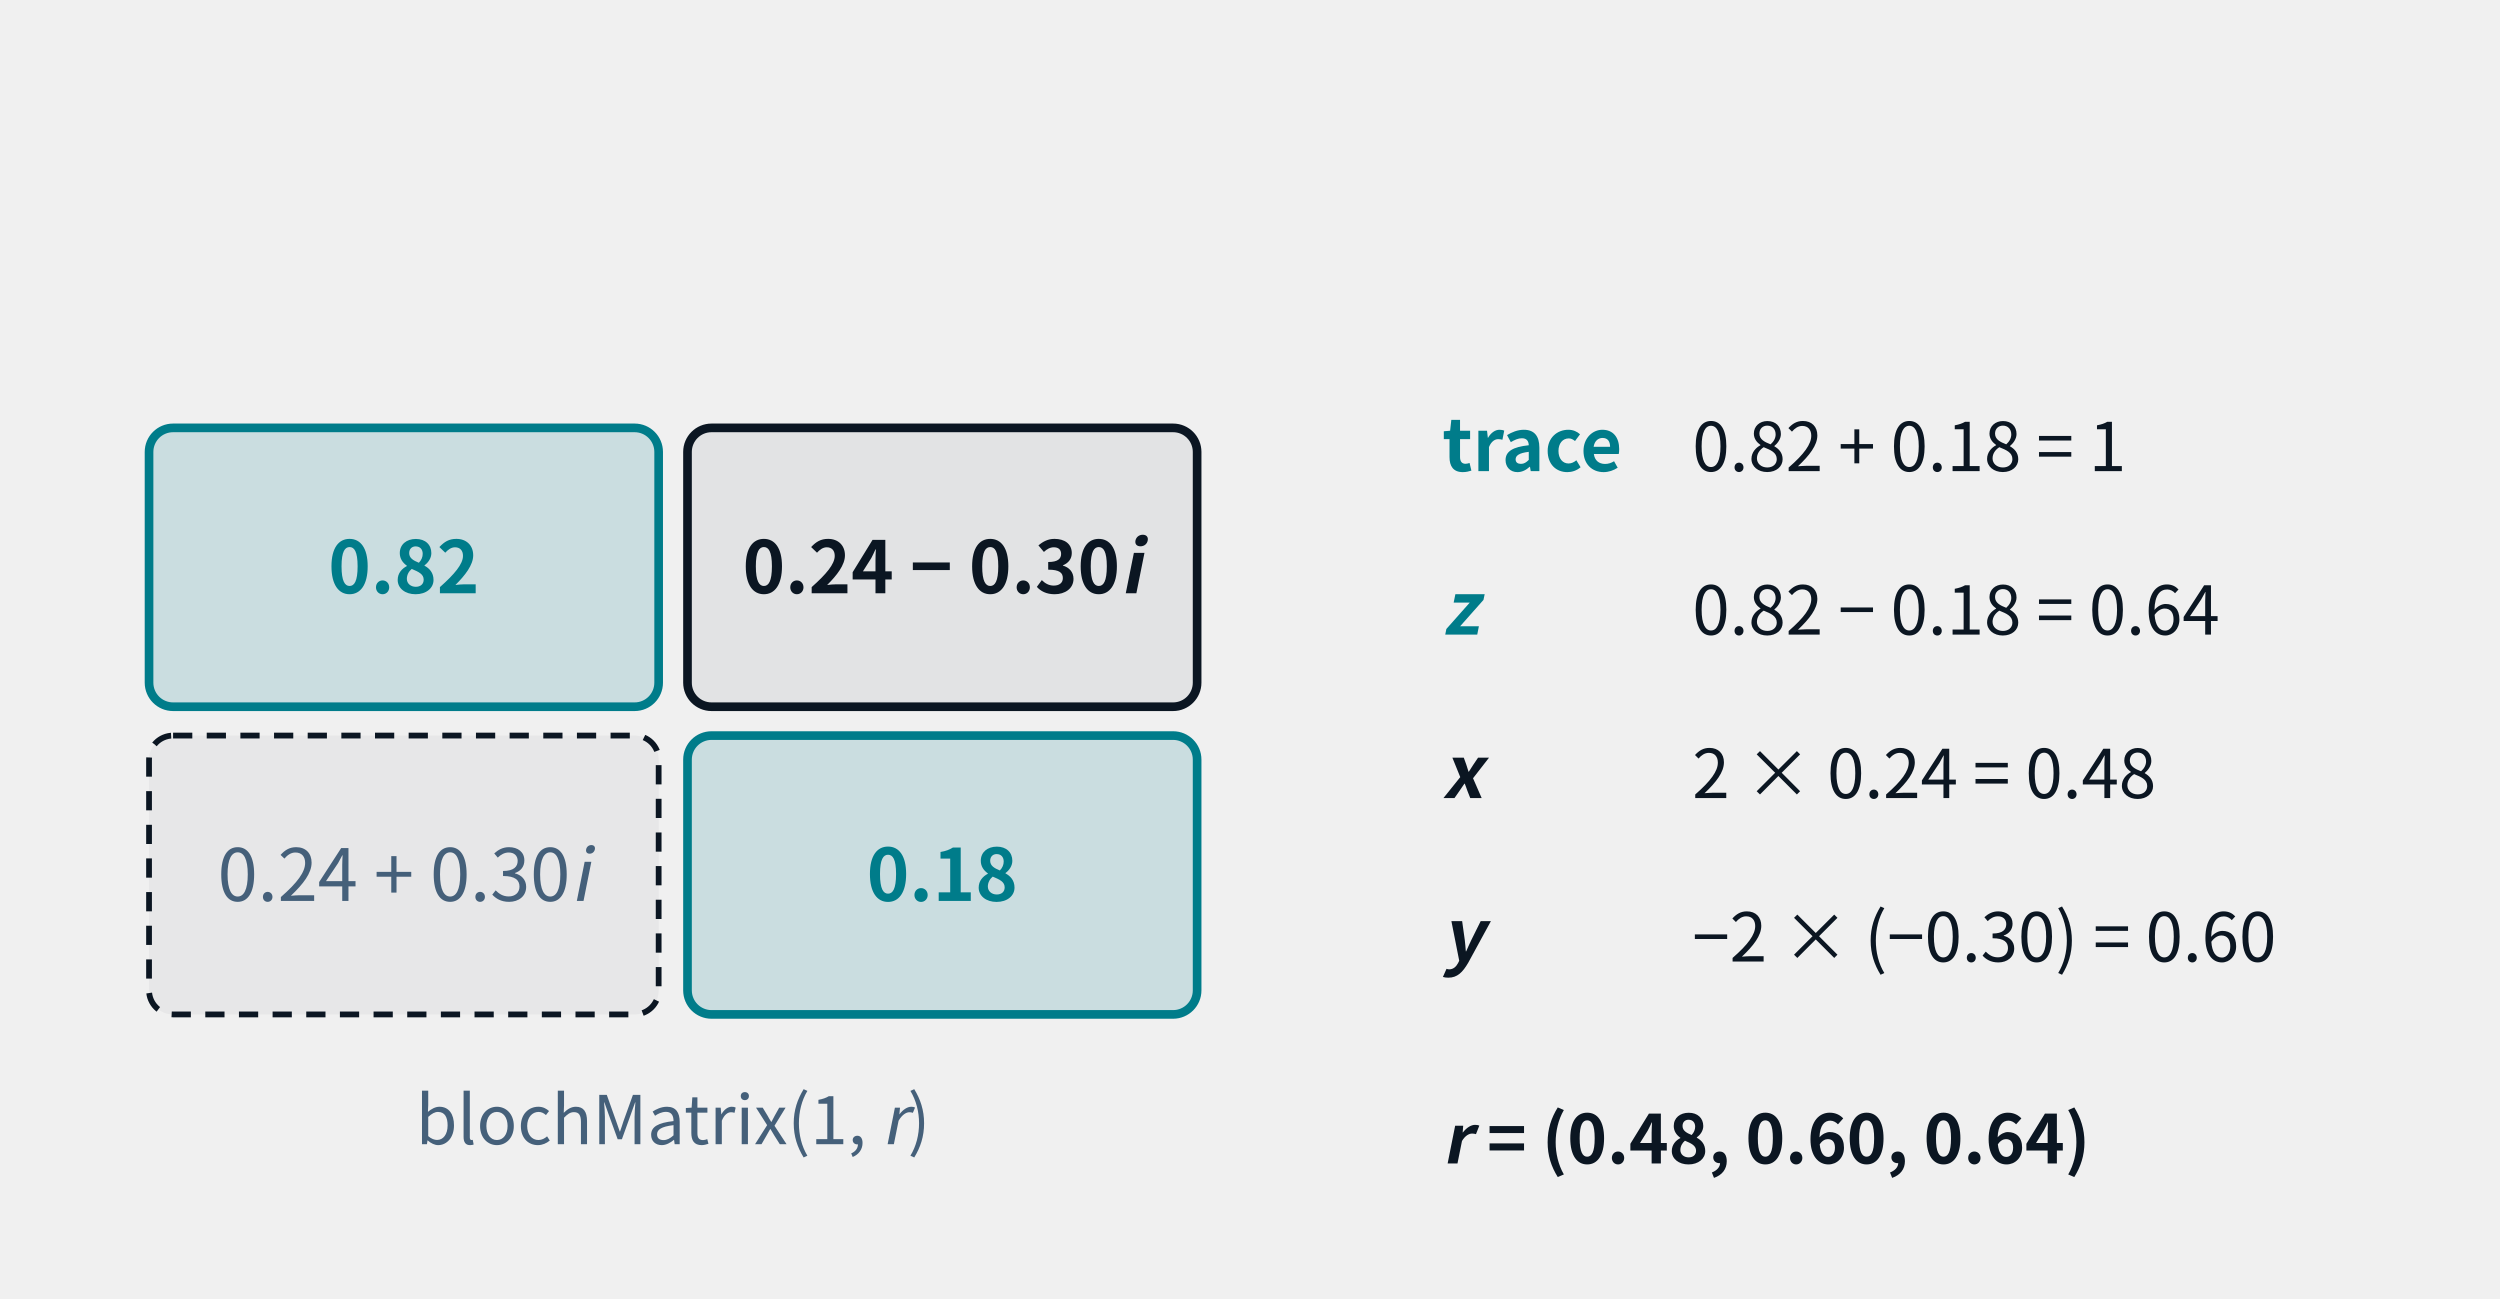
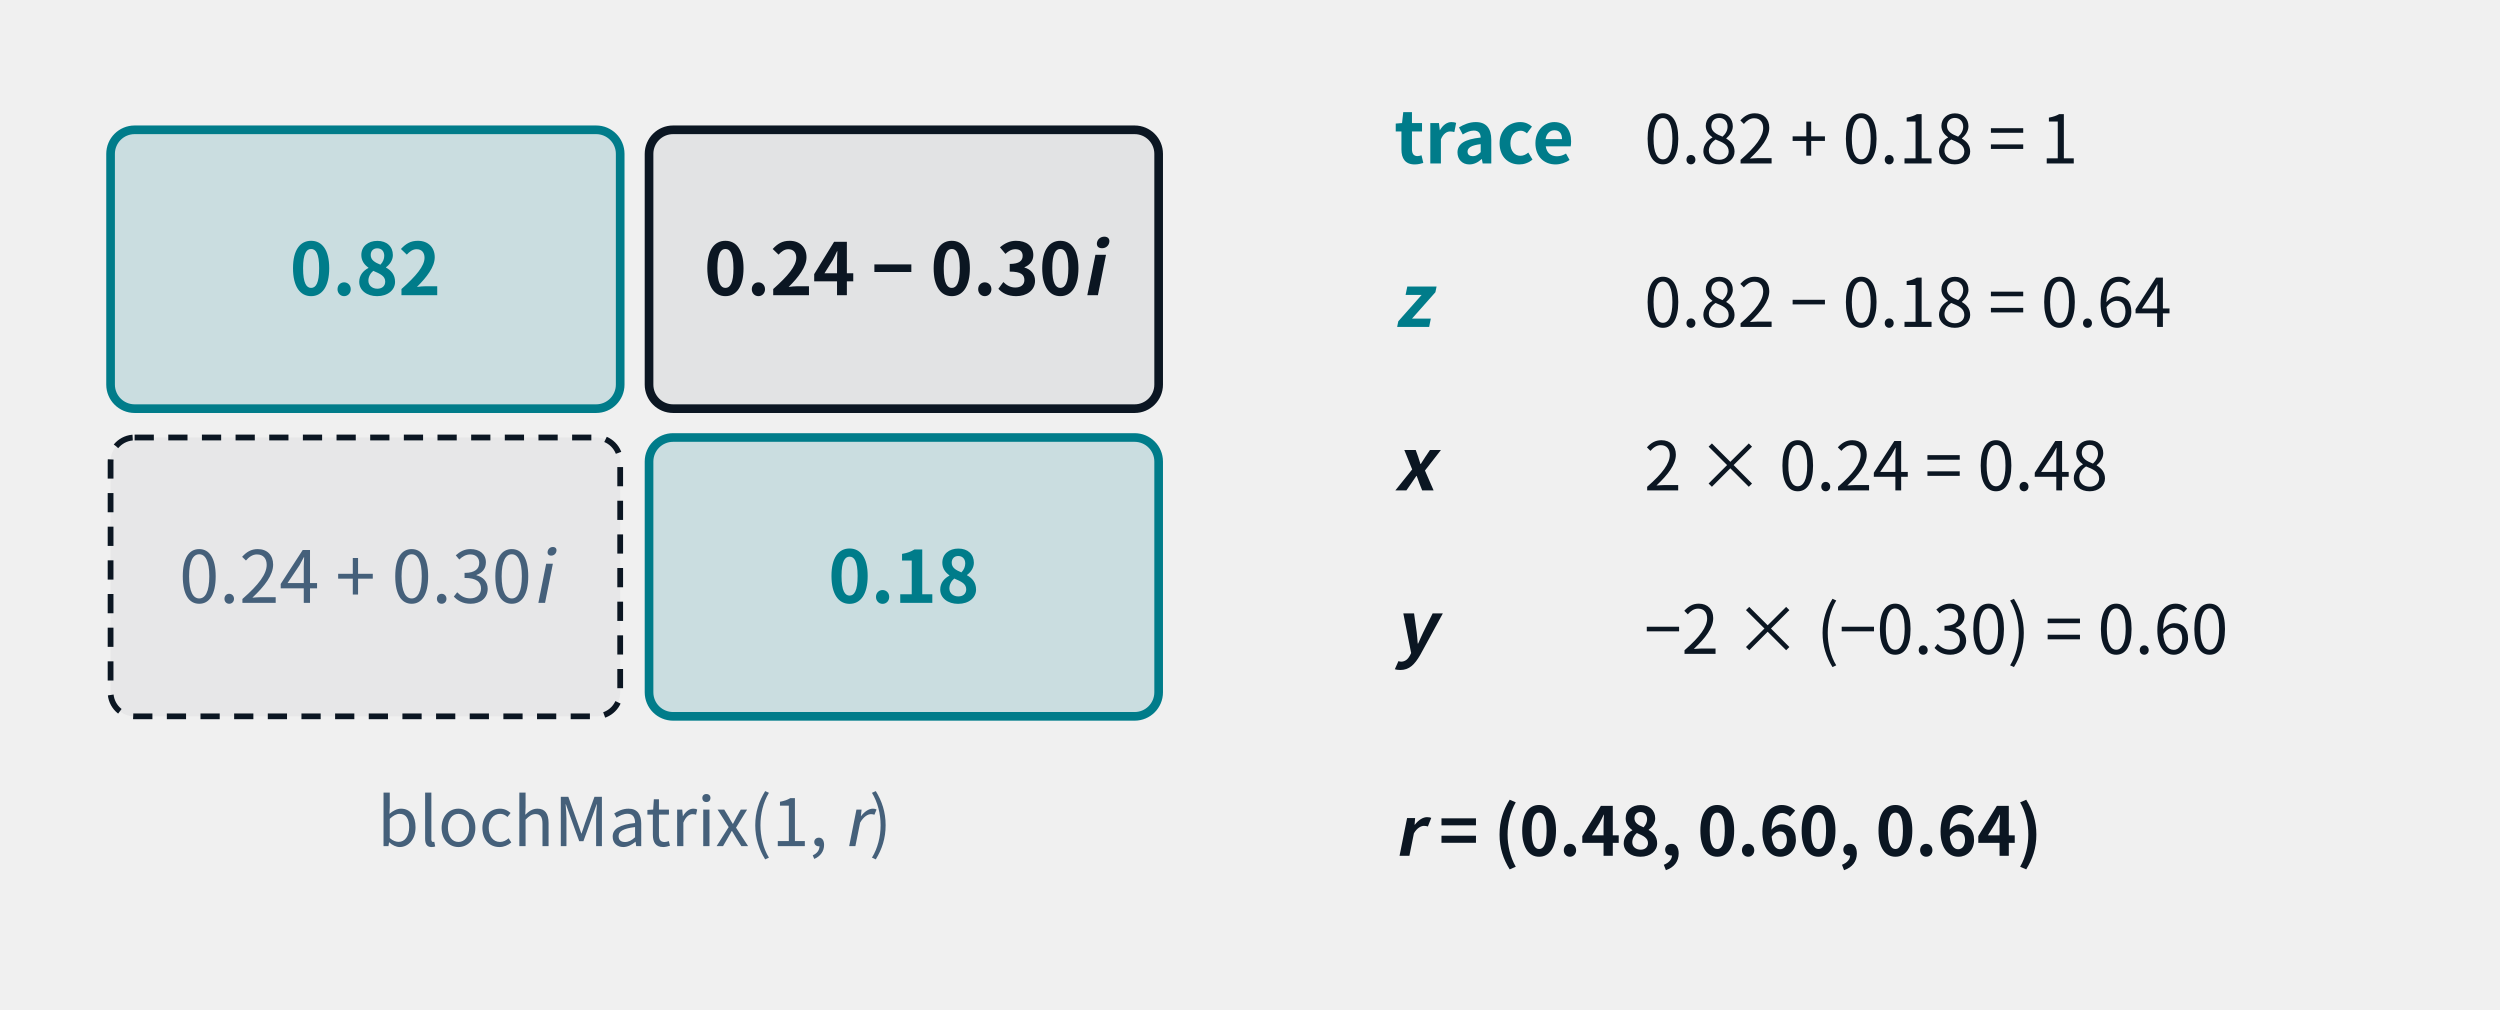
- <svg xmlns="http://www.w3.org/2000/svg" class="tr-fig" data-tr-fig="ch26-read-coords" data-lang="en" viewBox="0 0 520 270" width="520" height="270" font-family="'Noto Sans SC', 'Noto Sans CJK SC', 'Source Sans 3', 'PingFang SC', 'Microsoft YaHei', system-ui, sans-serif" role="img" aria-label="On the left, a 2 × 2 matrix: 0.82 top left, 0.24 − 0.30i top right, 0.24 + 0.30i bottom left, 0.18 bottom right. The diagonal cells are cyan, the two corners dark. On the right, four readings: trace = 0.82 + 0.18 = 1 and z = 0.82 − 0.18 = 0.64, in cyan, taken from the diagonal cells; x = 2 × 0.24 = 0.48 and y = −2 × (−0.30) = 0.60, in dark, taken from the top-right cell. The bottom-left cell is only the conjugate of the top-right one, drawn with a dashed frame and not read. Below the matrix is blochMatrix(1, r); below the readings, r = (0.48, 0.60, 0.64).">
+ <svg xmlns="http://www.w3.org/2000/svg" class="tr-fig" data-tr-fig="ch26-read-coords" data-lang="en" data-wrap="1" viewBox="0 0 520 210" width="520" height="210" font-family="'Noto Sans SC', 'Noto Sans CJK SC', 'Source Sans 3', 'PingFang SC', 'Microsoft YaHei', system-ui, sans-serif" role="img" aria-label="On the left, a 2 × 2 matrix: 0.82 top left, 0.24 − 0.30i top right, 0.24 + 0.30i bottom left, 0.18 bottom right. The diagonal cells are cyan, the two corners dark. On the right, four readings: trace = 0.82 + 0.18 = 1 and z = 0.82 − 0.18 = 0.64, in cyan, taken from the diagonal cells; x = 2 × 0.24 = 0.48 and y = −2 × (−0.30) = 0.60, in dark, taken from the top-right cell. The bottom-left cell is only the conjugate of the top-right one, drawn with a dashed frame and not read. Below the matrix is blochMatrix(1, r); below the readings, r = (0.48, 0.60, 0.64).">
  <style>.ts-ink{stroke:#0b1622}.tf-ink{fill:#0b1622}.ts-dim{stroke:#45607a}.tf-dim{fill:#45607a}.ts-faint{stroke:#9db3c4}.tf-faint{fill:#9db3c4}.ts-edge{stroke:#b9d0dd}.tf-edge{fill:#b9d0dd}.ts-hot{stroke:#5f9bb5}.tf-hot{fill:#5f9bb5}.ts-bg{stroke:#ffffff}.tf-bg{fill:#ffffff}.ts-panel{stroke:#eef5f9}.tf-panel{fill:#eef5f9}.ts-sheet{stroke:#f7fbfd}.tf-sheet{fill:#f7fbfd}.ts-cyan{stroke:#007c8a}.tf-cyan{fill:#007c8a}.ts-magenta{stroke:#b0128f}.tf-magenta{fill:#b0128f}.ts-amber{stroke:#946200}.tf-amber{fill:#946200}.ts-violet{stroke:#5a45c8}.tf-violet{fill:#5a45c8}.ts-ok{stroke:#087a4c}.tf-ok{fill:#087a4c}.ts-warn{stroke:#c21f3a}.tf-warn{fill:#c21f3a}.ts-blue{stroke:#1d5fd0}.tf-blue{fill:#1d5fd0}.ts-orange{stroke:#b85410}.tf-orange{fill:#b85410}.ts-sigma{stroke:#28405a}.tf-sigma{fill:#28405a}@media (prefers-color-scheme:dark){.ts-ink{stroke:#d4efff}.tf-ink{fill:#d4efff}.ts-dim{stroke:#6f8ea5}.tf-dim{fill:#6f8ea5}.ts-faint{stroke:#34506a}.tf-faint{fill:#34506a}.ts-edge{stroke:#143049}.tf-edge{fill:#143049}.ts-hot{stroke:#1f5d7c}.tf-hot{fill:#1f5d7c}.ts-bg{stroke:#03060c}.tf-bg{fill:#03060c}.ts-panel{stroke:#07101b}.tf-panel{fill:#07101b}.ts-sheet{stroke:#050c16}.tf-sheet{fill:#050c16}.ts-cyan{stroke:#19f0ff}.tf-cyan{fill:#19f0ff}.ts-magenta{stroke:#ff2fd0}.tf-magenta{fill:#ff2fd0}.ts-amber{stroke:#ffc83d}.tf-amber{fill:#ffc83d}.ts-violet{stroke:#9d8cff}.tf-violet{fill:#9d8cff}.ts-ok{stroke:#46ffb2}.tf-ok{fill:#46ffb2}.ts-warn{stroke:#ff5064}.tf-warn{fill:#ff5064}.ts-blue{stroke:#2a7bff}.tf-blue{fill:#2a7bff}.ts-orange{stroke:#ff8a3c}.tf-orange{fill:#ff8a3c}.ts-sigma{stroke:#cfe3ff}.tf-sigma{fill:#cfe3ff}}</style>
-   <rect x="31" y="89" width="106" height="58" rx="5" class="ts-cyan tf-cyan" stroke-width="1.8" fill-opacity="0.16" />
-   <text class="tf-cyan" x="84" y="123.4" font-size="15" text-anchor="middle" font-weight="600">0.82</text>
-   <rect x="143" y="89" width="106" height="58" rx="5" class="ts-ink tf-ink" stroke-width="1.8" fill-opacity="0.06" />
-   <text class="tf-ink" x="196" y="123.4" font-size="15" text-anchor="middle" font-weight="600">0.24 − 0.30<tspan font-style="italic">i</tspan>
-   </text>
-   <rect x="31" y="153" width="106" height="58" rx="5" class="ts-ink tf-ink" stroke-width="1.2" stroke-dasharray="4 3" fill-opacity="0.04" />
-   <text class="tf-dim" x="84" y="187.4" font-size="15" text-anchor="middle">0.24 + 0.30<tspan font-style="italic">i</tspan>
-   </text>
-   <rect x="143" y="153" width="106" height="58" rx="5" class="ts-cyan tf-cyan" stroke-width="1.8" fill-opacity="0.16" />
-   <text class="tf-cyan" x="196" y="187.4" font-size="15" text-anchor="middle" font-weight="600">0.18</text>
-   <text class="tf-dim" x="140" y="238" font-size="14" text-anchor="middle">blochMatrix(1, <tspan font-style="italic">r</tspan>)</text>
-   <text class="tf-cyan" x="300" y="98" font-size="15" font-weight="600">trace</text>
-   <text class="tf-ink" x="352" y="98" font-size="14">0.82 + 0.18 = 1</text>
-   <text class="tf-cyan" x="300" y="132" font-size="15" font-weight="600">
-     <tspan font-style="italic">z</tspan>
-   </text>
-   <text class="tf-ink" x="352" y="132" font-size="14">0.82 − 0.18 = 0.64</text>
-   <text class="tf-ink" x="300" y="166" font-size="15" font-weight="600">
-     <tspan font-style="italic">x</tspan>
-   </text>
-   <text class="tf-ink" x="352" y="166" font-size="14">2 × 0.24 = 0.48</text>
-   <text class="tf-ink" x="300" y="200" font-size="15" font-weight="600">
-     <tspan font-style="italic">y</tspan>
-   </text>
-   <text class="tf-ink" x="352" y="200" font-size="14">−2 × (−0.30) = 0.60</text>
-   <text class="tf-ink" x="300" y="242" font-size="14" font-weight="600">
-     <tspan font-style="italic">r</tspan> = (0.48, 0.60, 0.64)</text>
+   <svg class="tr-fig-panel" x="2" y="0" width="260" height="210" viewBox="0 0 260 210">
+     <rect x="21" y="27" width="106" height="58" rx="5" class="ts-cyan tf-cyan" stroke-width="1.8" fill-opacity="0.16" />
+     <text class="tf-cyan" x="74" y="61.4" font-size="15" text-anchor="middle" font-weight="600">0.82</text>
+     <rect x="133" y="27" width="106" height="58" rx="5" class="ts-ink tf-ink" stroke-width="1.8" fill-opacity="0.06" />
+     <text class="tf-ink" x="186" y="61.4" font-size="15" text-anchor="middle" font-weight="600">0.24 − 0.30<tspan font-style="italic">i</tspan>
+     </text>
+     <rect x="21" y="91" width="106" height="58" rx="5" class="ts-ink tf-ink" stroke-width="1.2" stroke-dasharray="4 3" fill-opacity="0.04" />
+     <text class="tf-dim" x="74" y="125.4" font-size="15" text-anchor="middle">0.24 + 0.30<tspan font-style="italic">i</tspan>
+     </text>
+     <rect x="133" y="91" width="106" height="58" rx="5" class="ts-cyan tf-cyan" stroke-width="1.8" fill-opacity="0.16" />
+     <text class="tf-cyan" x="186" y="125.4" font-size="15" text-anchor="middle" font-weight="600">0.18</text>
+     <text class="tf-dim" x="130" y="176" font-size="14" text-anchor="middle">blochMatrix(1, <tspan font-style="italic">r</tspan>)</text>
+   </svg>
+   <svg class="tr-fig-panel" x="278" y="0" width="240" height="210" viewBox="0 0 240 210">
+     <text class="tf-cyan" x="12" y="34" font-size="15" font-weight="600">trace</text>
+     <text class="tf-ink" x="64" y="34" font-size="14">0.82 + 0.18 = 1</text>
+     <text class="tf-cyan" x="12" y="68" font-size="15" font-weight="600">
+       <tspan font-style="italic">z</tspan>
+     </text>
+     <text class="tf-ink" x="64" y="68" font-size="14">0.82 − 0.18 = 0.64</text>
+     <text class="tf-ink" x="12" y="102" font-size="15" font-weight="600">
+       <tspan font-style="italic">x</tspan>
+     </text>
+     <text class="tf-ink" x="64" y="102" font-size="14">2 × 0.24 = 0.48</text>
+     <text class="tf-ink" x="12" y="136" font-size="15" font-weight="600">
+       <tspan font-style="italic">y</tspan>
+     </text>
+     <text class="tf-ink" x="64" y="136" font-size="14">−2 × (−0.30) = 0.60</text>
+     <text class="tf-ink" x="12" y="178" font-size="14" font-weight="600">
+       <tspan font-style="italic">r</tspan> = (0.48, 0.60, 0.64)</text>
+   </svg>
</svg>
